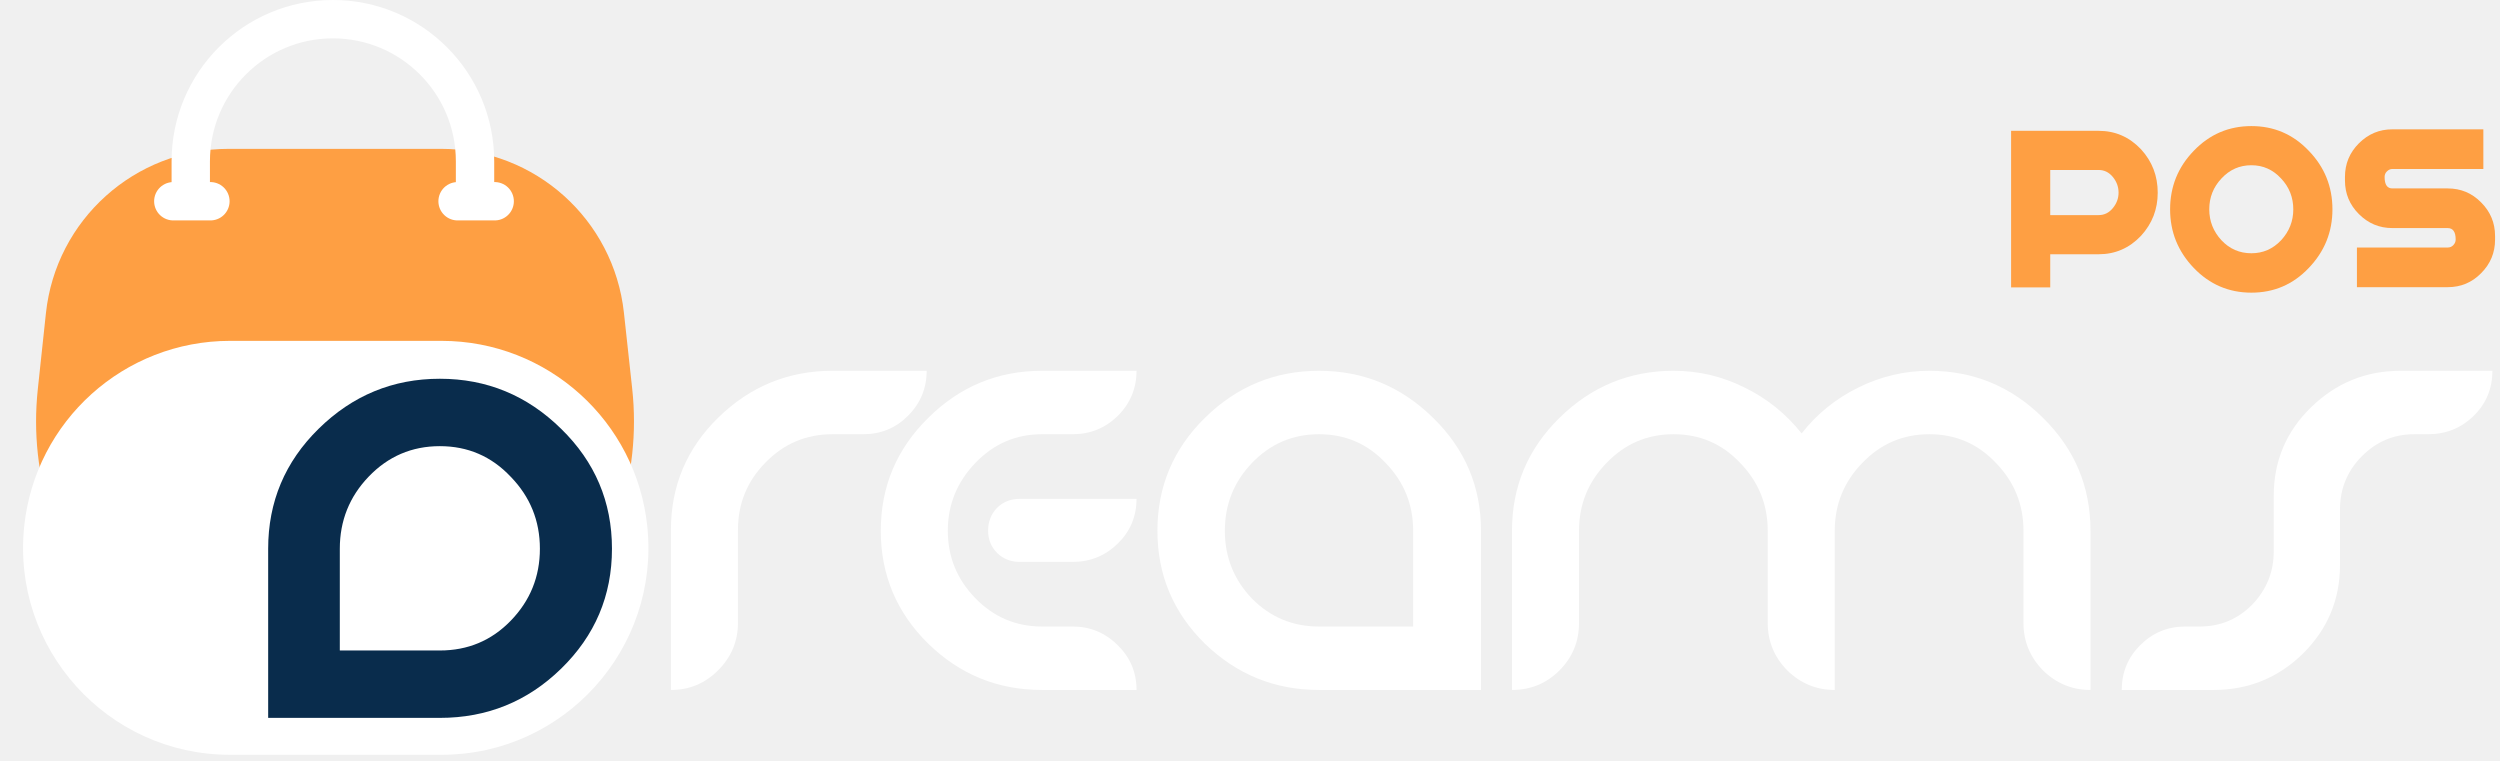
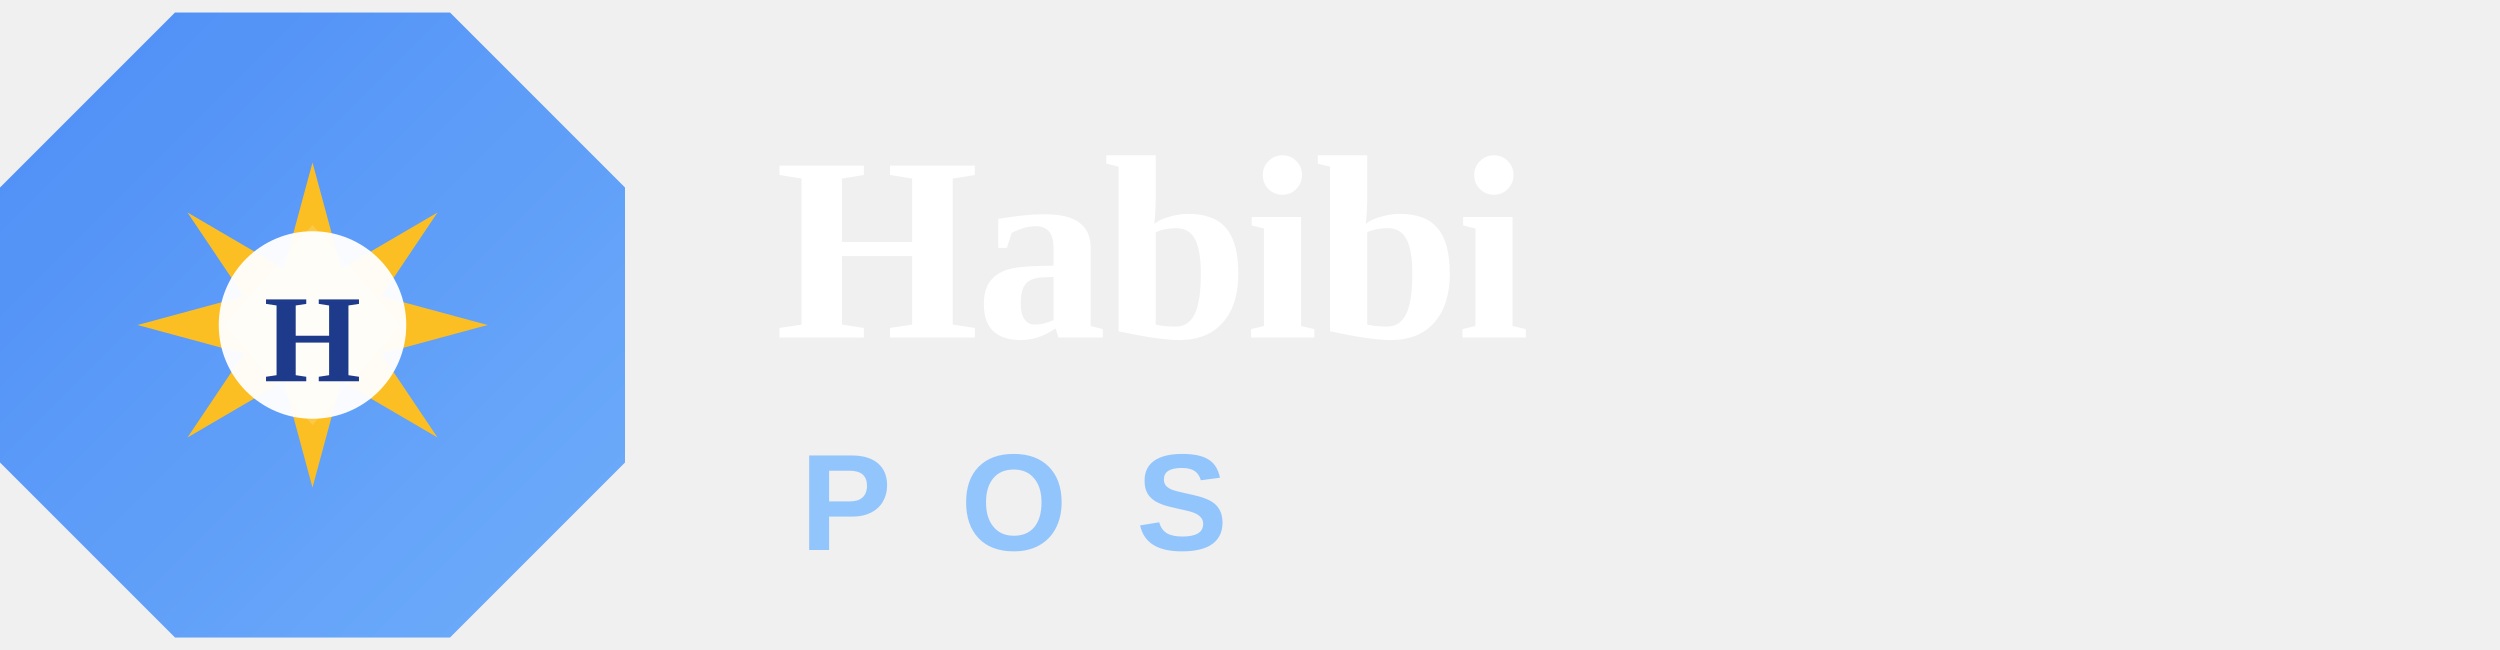
- <svg xmlns="http://www.w3.org/2000/svg" width="391" height="119" viewBox="0 0 391 119" fill="none">
-   <path d="M115.417 82.888C115.417 78.77 116.852 75.255 119.722 72.343C122.593 69.389 126.087 67.912 130.205 67.912H135.01C137.756 67.912 140.085 66.956 141.999 65.042C143.954 63.087 144.932 60.736 144.932 57.991H130.205C123.3 57.991 117.351 60.424 112.359 65.291C107.409 70.117 104.933 75.983 104.933 82.888V107.911C107.804 107.911 110.258 106.891 112.297 104.853C114.377 102.773 115.417 100.298 115.417 97.427V82.888Z" fill="white" />
-   <path d="M162.965 107.911C156.059 107.911 150.131 105.498 145.181 100.672C140.23 95.805 137.755 89.919 137.755 83.013C137.755 76.108 140.23 70.221 145.181 65.354C150.131 60.445 156.059 57.991 162.965 57.991H177.754C177.754 60.736 176.776 63.087 174.821 65.042C172.866 66.956 170.515 67.912 167.77 67.912H162.965C158.888 67.912 155.414 69.41 152.544 72.405C149.674 75.4 148.238 78.936 148.238 83.013C148.238 87.09 149.674 90.605 152.544 93.559C155.414 96.512 158.888 97.989 162.965 97.989H167.77C170.515 97.989 172.866 98.967 174.821 100.922C176.776 102.835 177.754 105.165 177.754 107.911H162.965ZM159.47 78.021H177.754C177.754 80.767 176.776 83.096 174.821 85.01C172.866 86.924 170.515 87.88 167.77 87.88H159.47C158.098 87.88 156.933 87.423 155.976 86.507C155.019 85.551 154.541 84.386 154.541 83.013C154.541 81.599 154.998 80.413 155.914 79.456C156.87 78.499 158.056 78.021 159.47 78.021Z" fill="white" />
-   <path d="M231.627 83.013V107.911H206.293C199.387 107.911 193.438 105.498 188.446 100.672C183.496 95.805 181.021 89.919 181.021 83.013C181.021 76.108 183.496 70.221 188.446 65.354C193.438 60.445 199.387 57.991 206.293 57.991C213.198 57.991 219.147 60.445 224.139 65.354C229.131 70.221 231.627 76.108 231.627 83.013ZM221.019 97.989V83.013C221.019 78.895 219.584 75.359 216.714 72.405C213.885 69.41 210.411 67.912 206.293 67.912C202.174 67.912 198.68 69.41 195.81 72.405C192.981 75.359 191.566 78.895 191.566 83.013C191.566 87.132 192.981 90.668 195.81 93.621C198.68 96.533 202.174 97.989 206.293 97.989H221.019Z" fill="white" />
-   <path d="M286.956 83.013V107.911C284.085 107.911 281.61 106.891 279.53 104.853C277.492 102.773 276.472 100.298 276.472 97.427V83.013C276.472 78.895 275.037 75.359 272.167 72.405C269.338 69.41 265.864 67.912 261.746 67.912C257.628 67.912 254.133 69.41 251.263 72.405C248.392 75.359 246.957 78.895 246.957 83.013V97.427C246.957 100.339 245.938 102.815 243.9 104.853C241.861 106.891 239.386 107.911 236.474 107.911V83.013C236.474 76.108 238.949 70.221 243.9 65.354C248.892 60.445 254.84 57.991 261.746 57.991C265.656 57.991 269.359 58.864 272.853 60.611C276.348 62.317 279.322 64.709 281.776 67.787C284.148 64.751 287.101 62.359 290.637 60.611C294.173 58.864 297.876 57.991 301.744 57.991C308.65 57.991 314.578 60.445 319.528 65.354C324.479 70.221 326.954 76.108 326.954 83.013V107.911C324.084 107.911 321.608 106.891 319.528 104.853C317.49 102.773 316.471 100.298 316.471 97.427V83.013C316.471 78.895 315.036 75.359 312.165 72.405C309.336 69.41 305.863 67.912 301.744 67.912C297.626 67.912 294.132 69.41 291.261 72.405C288.391 75.359 286.956 78.895 286.956 83.013Z" fill="white" />
-   <path d="M355.616 77.522C355.616 72.114 357.55 67.517 361.419 63.731C365.329 59.904 370.009 57.991 375.459 57.991H389.811C389.811 60.778 388.833 63.128 386.878 65.042C384.923 66.956 382.552 67.912 379.764 67.912H377.58C374.377 67.912 371.632 69.077 369.344 71.407C367.097 73.695 365.974 76.461 365.974 79.706V88.379C365.974 93.787 364.04 98.405 360.171 102.232C356.302 106.018 351.643 107.911 346.193 107.911H331.841C331.841 105.165 332.798 102.835 334.712 100.922C336.667 98.967 339.017 97.989 341.763 97.989H344.009C347.254 97.989 350 96.845 352.246 94.557C354.492 92.228 355.616 89.44 355.616 86.195V77.522Z" fill="white" />
-   <path d="M328.224 20.461C330.824 20.461 333.034 21.423 334.854 23.347C336.596 25.245 337.467 27.507 337.467 30.133C337.467 32.733 336.596 34.982 334.854 36.88C333.034 38.804 330.824 39.766 328.224 39.766H320.658V44.953H314.535V20.461H328.224ZM328.224 33.643C329.108 33.643 329.849 33.279 330.447 32.551C331.045 31.823 331.344 31.017 331.344 30.133C331.344 29.223 331.045 28.404 330.447 27.676C329.849 26.948 329.108 26.584 328.224 26.584H320.658V33.643H328.224Z" fill="#FE9F43" />
-   <path d="M352.119 19.72C355.655 19.72 358.645 21.007 361.089 23.581C363.559 26.129 364.794 29.184 364.794 32.746C364.794 36.282 363.559 39.337 361.089 41.911C358.645 44.485 355.655 45.772 352.119 45.772C348.583 45.772 345.58 44.485 343.11 41.911C340.64 39.337 339.405 36.282 339.405 32.746C339.405 29.184 340.64 26.129 343.11 23.581C345.58 21.007 348.583 19.72 352.119 19.72ZM352.119 39.61C353.939 39.61 355.486 38.934 356.76 37.582C358.034 36.204 358.671 34.592 358.671 32.746C358.671 30.874 358.034 29.262 356.76 27.91C355.486 26.532 353.939 25.843 352.119 25.843C350.273 25.843 348.713 26.532 347.439 27.91C346.165 29.262 345.528 30.874 345.528 32.746C345.528 34.592 346.165 36.204 347.439 37.582C348.713 38.934 350.273 39.61 352.119 39.61Z" fill="#FE9F43" />
-   <path d="M372.952 27.676C372.952 28.872 373.355 29.47 374.161 29.47H382.819C384.873 29.47 386.615 30.198 388.045 31.654C389.501 33.11 390.229 34.865 390.229 36.919V37.465C390.229 39.519 389.501 41.274 388.045 42.73C386.615 44.186 384.873 44.914 382.819 44.914H368.623V38.713H382.819C383.157 38.713 383.443 38.596 383.677 38.362C383.937 38.102 384.067 37.803 384.067 37.465C384.067 36.269 383.651 35.671 382.819 35.671H374.161C372.133 35.671 370.391 34.943 368.935 33.487C367.479 32.031 366.751 30.276 366.751 28.222V27.676C366.751 25.622 367.479 23.867 368.935 22.411C370.391 20.955 372.133 20.227 374.161 20.227H388.396V26.428H374.161C373.849 26.428 373.563 26.558 373.303 26.818C373.069 27.052 372.952 27.338 372.952 27.676Z" fill="#FE9F43" />
-   <path d="M7.183 48.979C8.743 34.365 21.075 23.28 35.773 23.28H69.016C83.68 23.28 95.991 34.322 97.58 48.9L98.874 60.775C101.888 88.436 80.223 112.59 52.398 112.59C24.614 112.59 2.962 88.502 5.912 60.876L7.183 48.979Z" fill="#FE9F43" />
-   <path d="M3.791 82.269C5.536 65.804 19.424 53.31 35.981 53.31H69.04C85.636 53.31 99.543 65.86 101.241 82.369C103.203 101.455 88.228 118.05 69.04 118.05H35.981C16.754 118.05 1.765 101.389 3.791 82.269Z" fill="white" />
-   <path d="M74.295 29.52L74.295 25.23C74.295 12.953 64.342 3 52.065 3C39.788 3 29.835 12.953 29.835 25.23L29.835 29.52" stroke="white" stroke-width="6" stroke-linecap="round" />
-   <path d="M41.941 85.824V112.277H68.793C76.174 112.277 82.495 109.714 87.755 104.587C93.059 99.415 95.711 93.161 95.711 85.824C95.711 78.487 93.059 72.232 87.755 67.061C82.451 61.845 76.13 59.237 68.793 59.237C61.456 59.237 55.135 61.845 49.831 67.061C44.571 72.232 41.941 78.487 41.941 85.824ZM53.146 101.736V85.824C53.146 81.448 54.649 77.691 57.654 74.553C60.704 71.37 64.417 69.779 68.793 69.779C73.169 69.779 76.859 71.37 79.865 74.553C82.915 77.691 84.44 81.448 84.44 85.824C84.44 90.2 82.915 93.957 79.865 97.095C76.859 100.189 73.169 101.736 68.793 101.736H53.146Z" fill="#092C4C" />
-   <path d="M77.368 31.475L71.565 31.475" stroke="white" stroke-width="6" stroke-linecap="round" />
-   <path d="M32.908 31.475L27.105 31.475" stroke="white" stroke-width="6" stroke-linecap="round" />
+ <svg xmlns="http://www.w3.org/2000/svg" width="200" height="52" viewBox="0 0 200 52" fill="none">
+   <defs>
+     <linearGradient id="badgeW" x1="0" y1="0" x2="1" y2="1">
+       <stop offset="0" stop-color="#3b82f6" />
+       <stop offset="1" stop-color="#60a5fa" />
+     </linearGradient>
+   </defs>
+   <polygon points="14,1 36,1 50,15 50,37 36,51 14,51 0,37 0,15" fill="url(#badgeW)" opacity="0.9" />
+   <polygon points="39,26 30.5,28.3 35,35 27.3,30.5 25,39 22.7,30.5 15,35 19.5,28.3 11,26 19.5,23.7 15,17 22.7,21.5 25,13 27.3,21.5 35,17 30.5,23.7" fill="#fbbf24" />
+   <polygon points="25,18 32,26 25,34 18,26" fill="white" opacity="0.15" />
+   <circle cx="25" cy="26" r="7.5" fill="white" opacity="0.96" />
+   <text x="25" y="30.5" font-family="Georgia,'Times New Roman',serif" font-size="10" font-weight="700" fill="#1e3a8a" text-anchor="middle">H</text>
+   <text x="62" y="27" font-family="Georgia,'Times New Roman',serif" font-size="21" font-weight="700" fill="#ffffff" letter-spacing="-0.3">Habibi</text>
+   <text x="64" y="44" font-family="'Segoe UI',system-ui,Arial,sans-serif" font-size="11" font-weight="700" fill="#93c5fd" letter-spacing="5.5">POS</text>
</svg>
